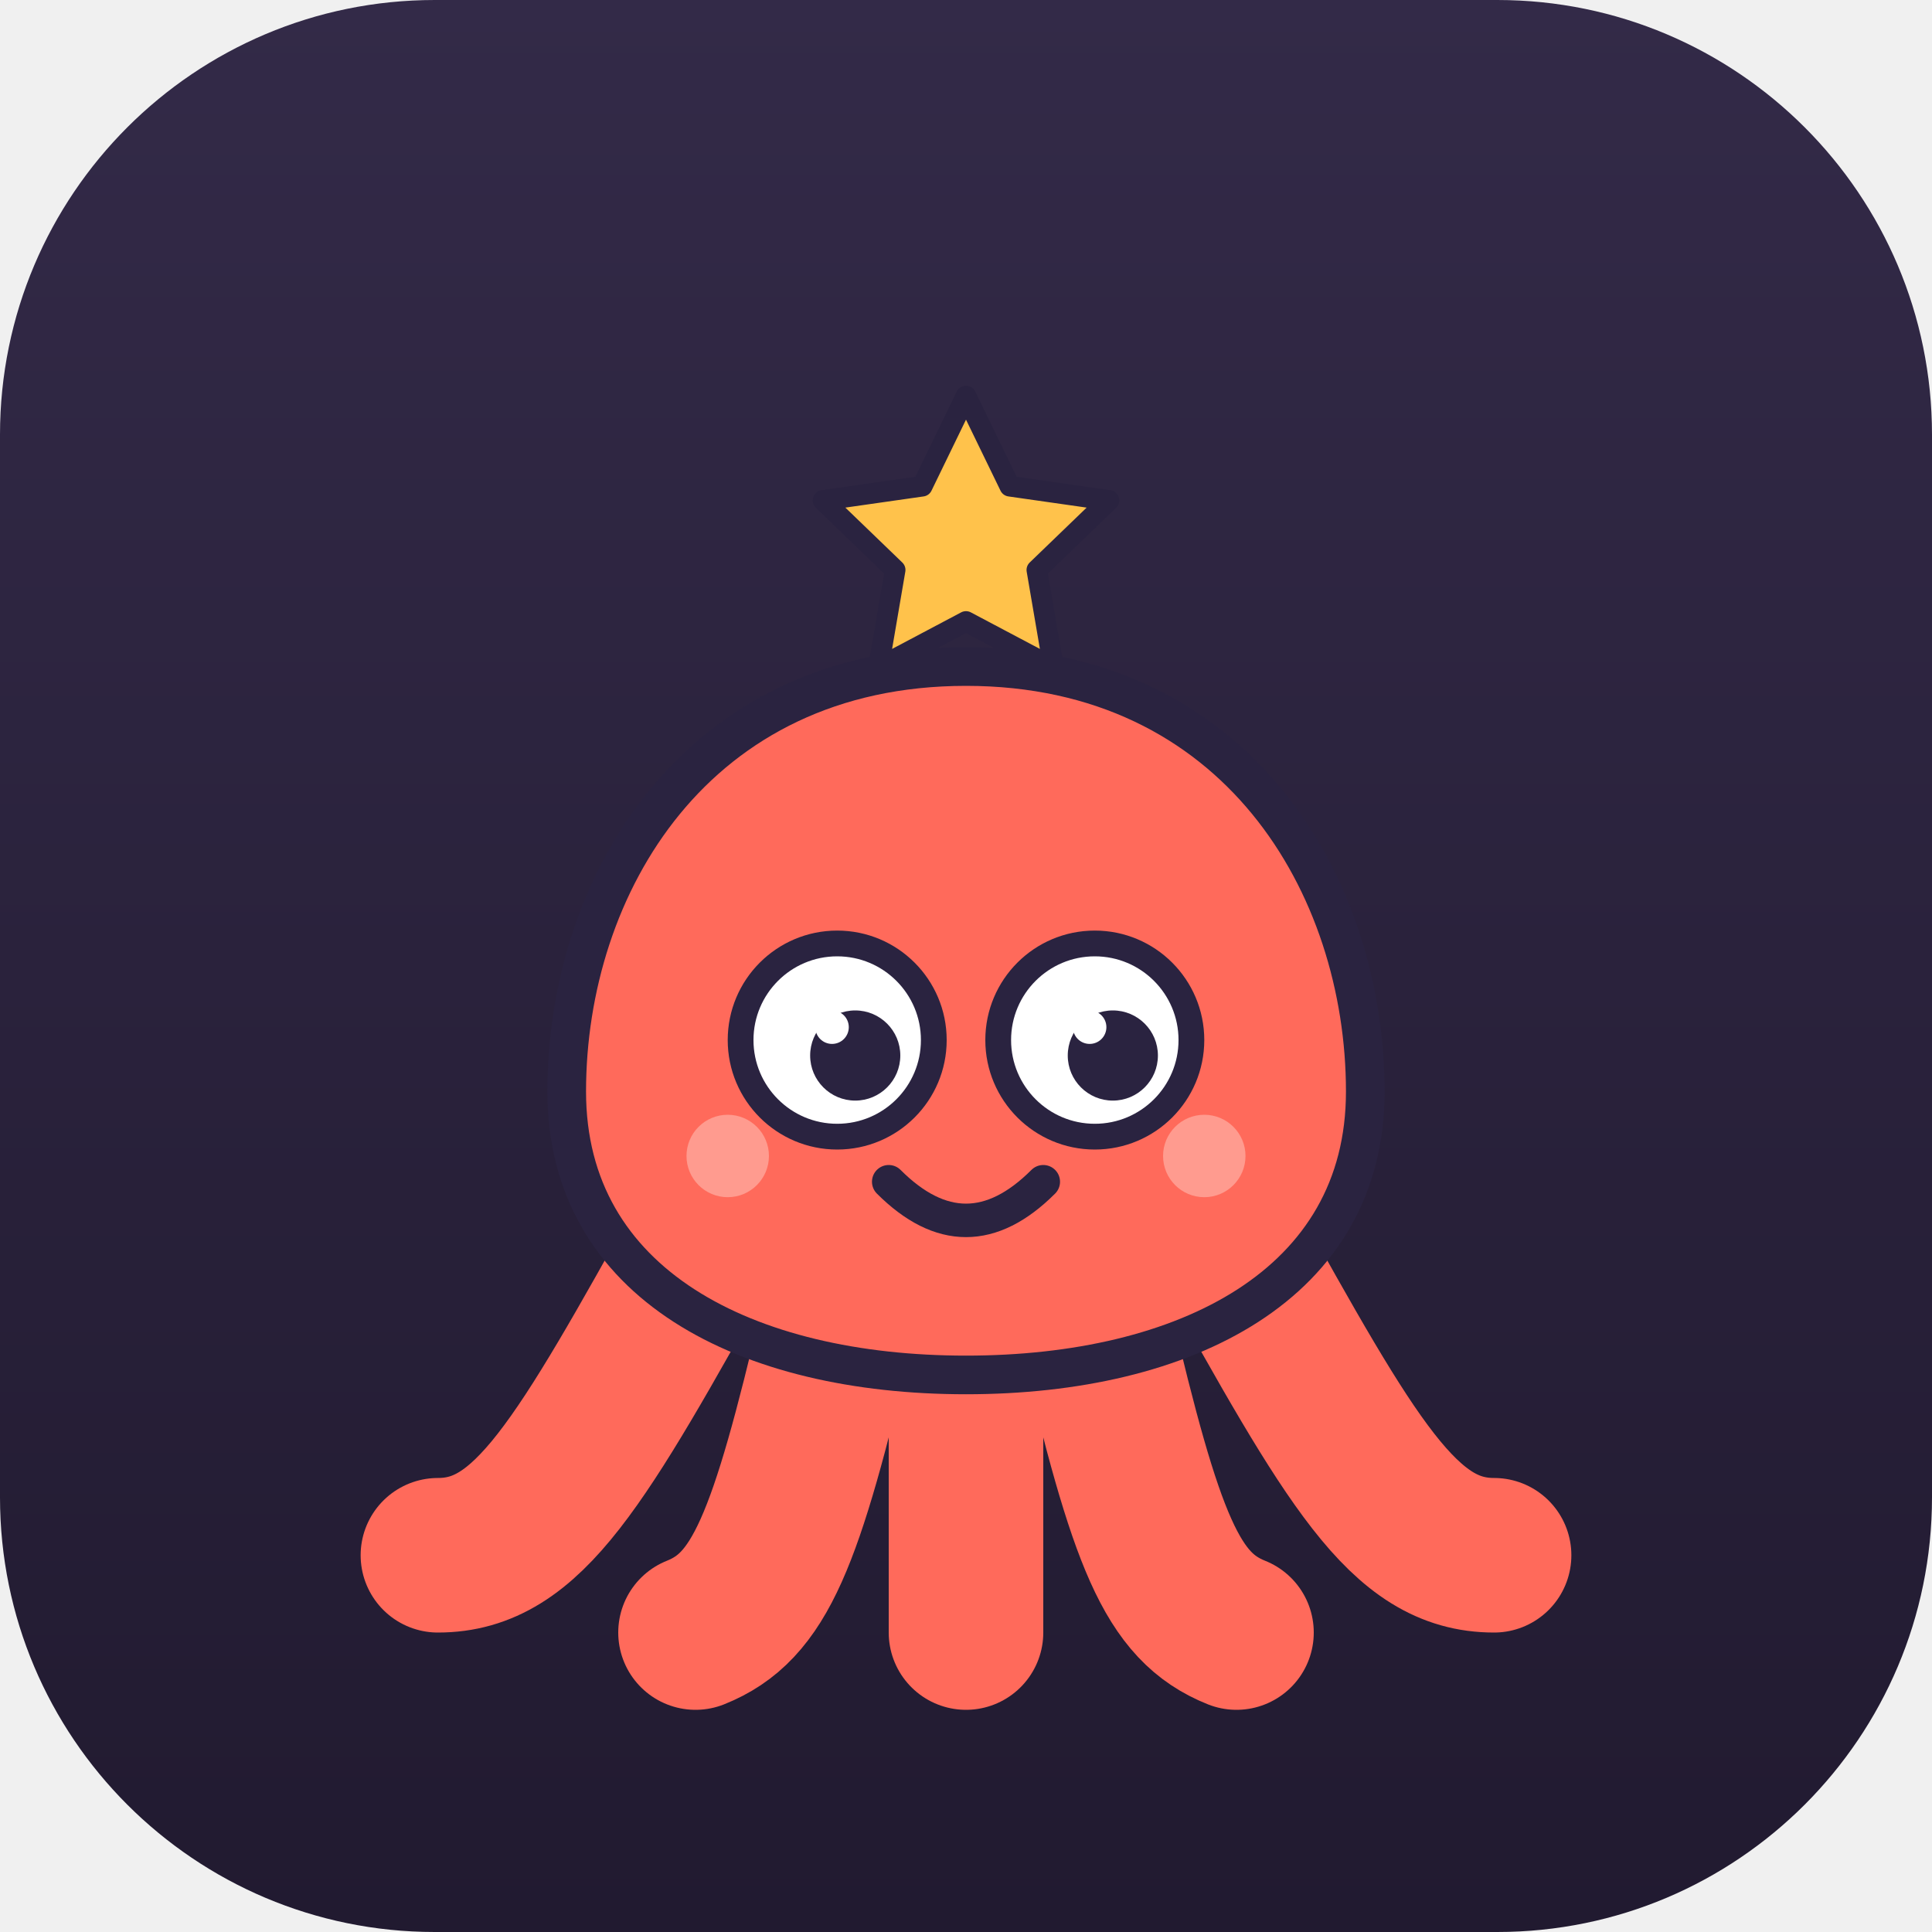
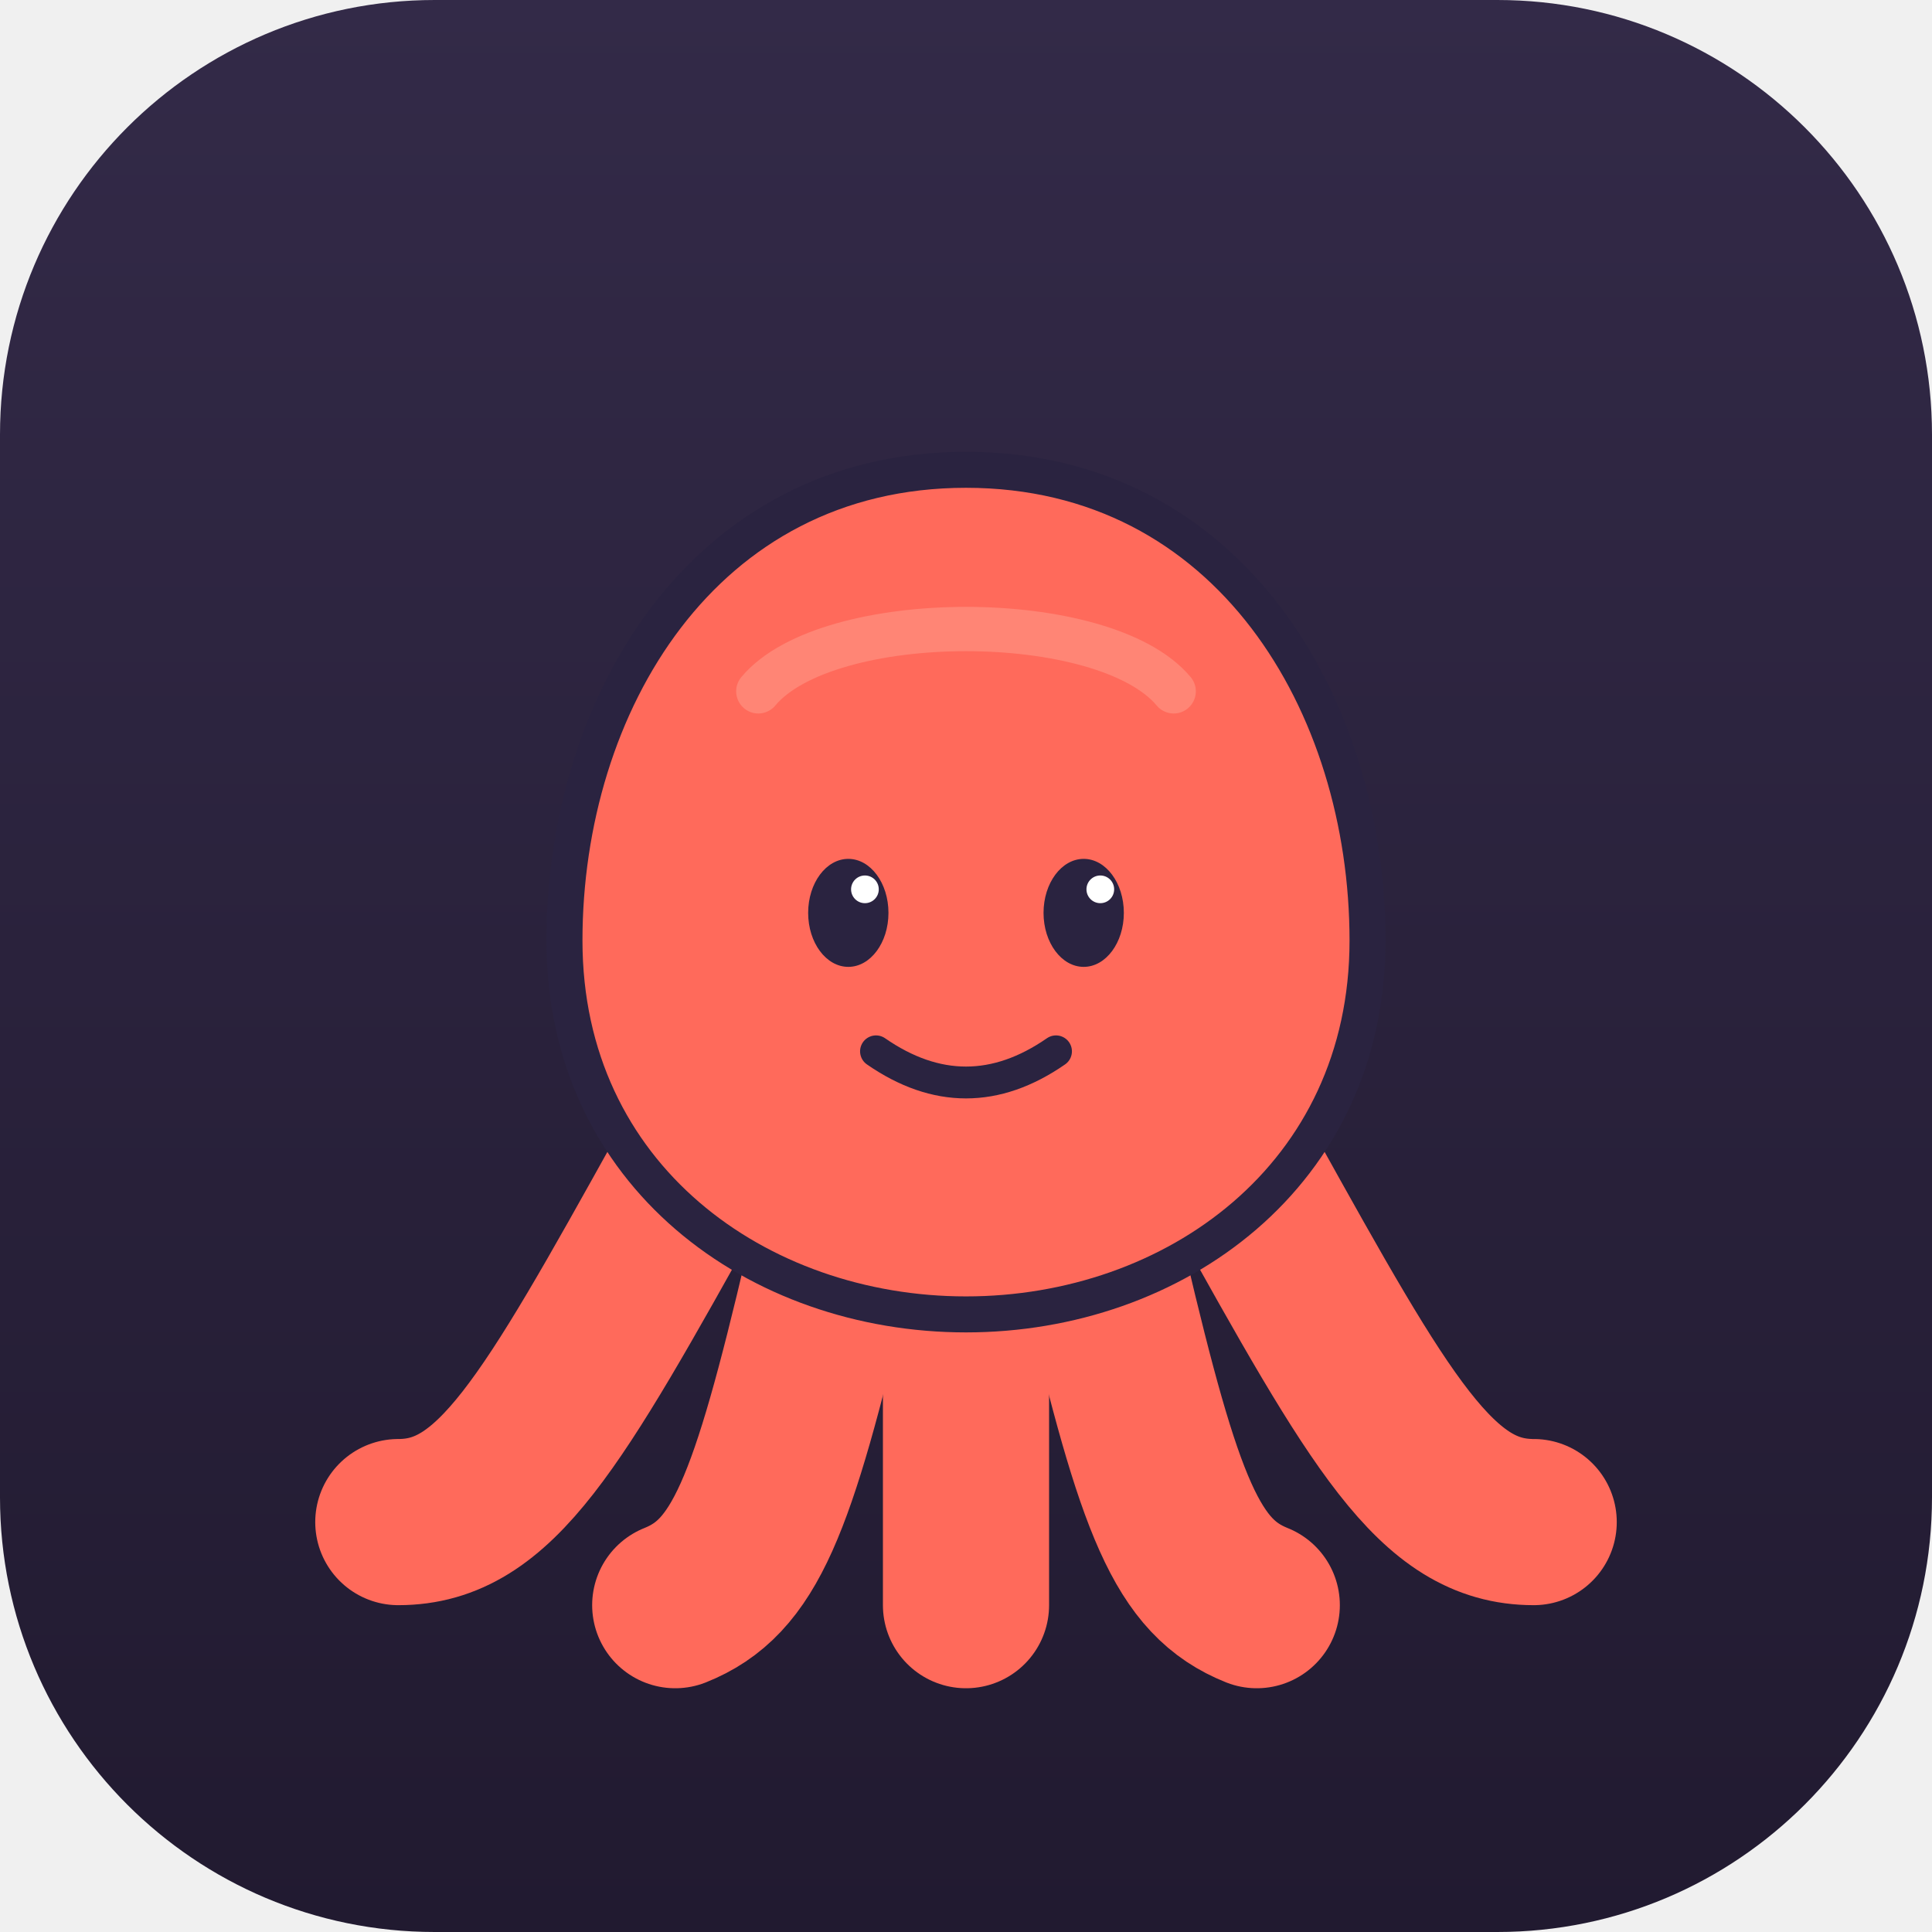
<svg xmlns="http://www.w3.org/2000/svg" viewBox="0 0 120 120">
  <defs>
    <linearGradient id="bg" x1="0" y1="0" x2="0" y2="1">
      <stop offset="0" stop-color="#332A48" />
      <stop offset="1" stop-color="#211A30" />
    </linearGradient>
  </defs>
  <rect width="120" height="120" rx="27" fill="url(#bg)" />
-   <g transform="translate(60 63) scale(0.8) translate(-60 -55)">
-     <path d="M60 7 l3.4 7 7.7 1.1 -5.6 5.4 1.3 7.6 -6.8 -3.6 -6.8 3.6 1.3 -7.6 -5.6 -5.4 7.7 -1.1z" fill="#FFC24B" stroke="#2A2340" stroke-width="1.6" stroke-linejoin="round" />
+   <g transform="translate(60 61) scale(0.86) translate(-60 -60)">
    <g stroke="#FF6A5B" stroke-width="12" stroke-linecap="round" fill="none">
-       <path d="M40 72 C 30 90, 26 97, 19 97" />
-       <path d="M50 79 C 46 96, 44 101, 39 103" />
-       <path d="M60 81 L60 103" />
-       <path d="M70 79 C 74 96, 76 101, 81 103" />
-       <path d="M80 72 C 90 90, 94 97, 101 97" />
+       <path d="M40 74 C 30 92, 26 99, 19 99" />
+       <path d="M50 81 C 46 98, 44 103, 39 105" />
+       <path d="M60 83 L60 105" />
+       <path d="M70 81 C 74 98, 76 103, 81 105" />
+       <path d="M80 74 C 90 92, 94 99, 101 99" />
    </g>
-     <path d="M60 28 C 39 28, 29 45, 29 61 C 29 76, 43 83, 60 83 C 77 83, 91 76, 91 61 C 91 45, 81 28, 60 28 Z" fill="#FF6A5B" stroke="#2A2340" stroke-width="3" />
-     <circle cx="50" cy="57" r="7.5" fill="#fff" stroke="#2A2340" stroke-width="2" />
-     <circle cx="70" cy="57" r="7.5" fill="#fff" stroke="#2A2340" stroke-width="2" />
-     <circle cx="51.4" cy="58.2" r="3.5" fill="#2A2340" />
-     <circle cx="71.4" cy="58.2" r="3.5" fill="#2A2340" />
-     <circle cx="49.6" cy="56" r="1.3" fill="#fff" />
-     <circle cx="69.6" cy="56" r="1.3" fill="#fff" />
-     <circle cx="41.5" cy="66" r="3.2" fill="#FF9B8F" />
-     <circle cx="78.5" cy="66" r="3.2" fill="#FF9B8F" />
-     <path d="M54 68 Q60 74 66 68" stroke="#2A2340" stroke-width="2.6" fill="none" stroke-linecap="round" />
+     <path d="M60 23 C 41 23, 31 40, 31 57 C 31 74, 45 84, 60 84 C 75 84, 89 74, 89 57 C 89 40, 79 23, 60 23 Z" fill="#FF6A5B" stroke="#2A2340" stroke-width="2.6" />
+     <path d="M45 39 C 50 33, 70 33, 75 39" stroke="#FF9080" stroke-width="3.2" fill="none" stroke-linecap="round" opacity=".7" />
+     <ellipse cx="51.5" cy="55" rx="2.9" ry="3.9" fill="#2A2340" />
+     <ellipse cx="68.5" cy="55" rx="2.9" ry="3.9" fill="#2A2340" />
+     <circle cx="52.7" cy="53.3" r="1" fill="#fff" />
+     <circle cx="69.7" cy="53.3" r="1" fill="#fff" />
+     <path d="M53.5 65 Q60 69.5 66.5 65" stroke="#2A2340" stroke-width="2.3" fill="none" stroke-linecap="round" />
  </g>
</svg>
